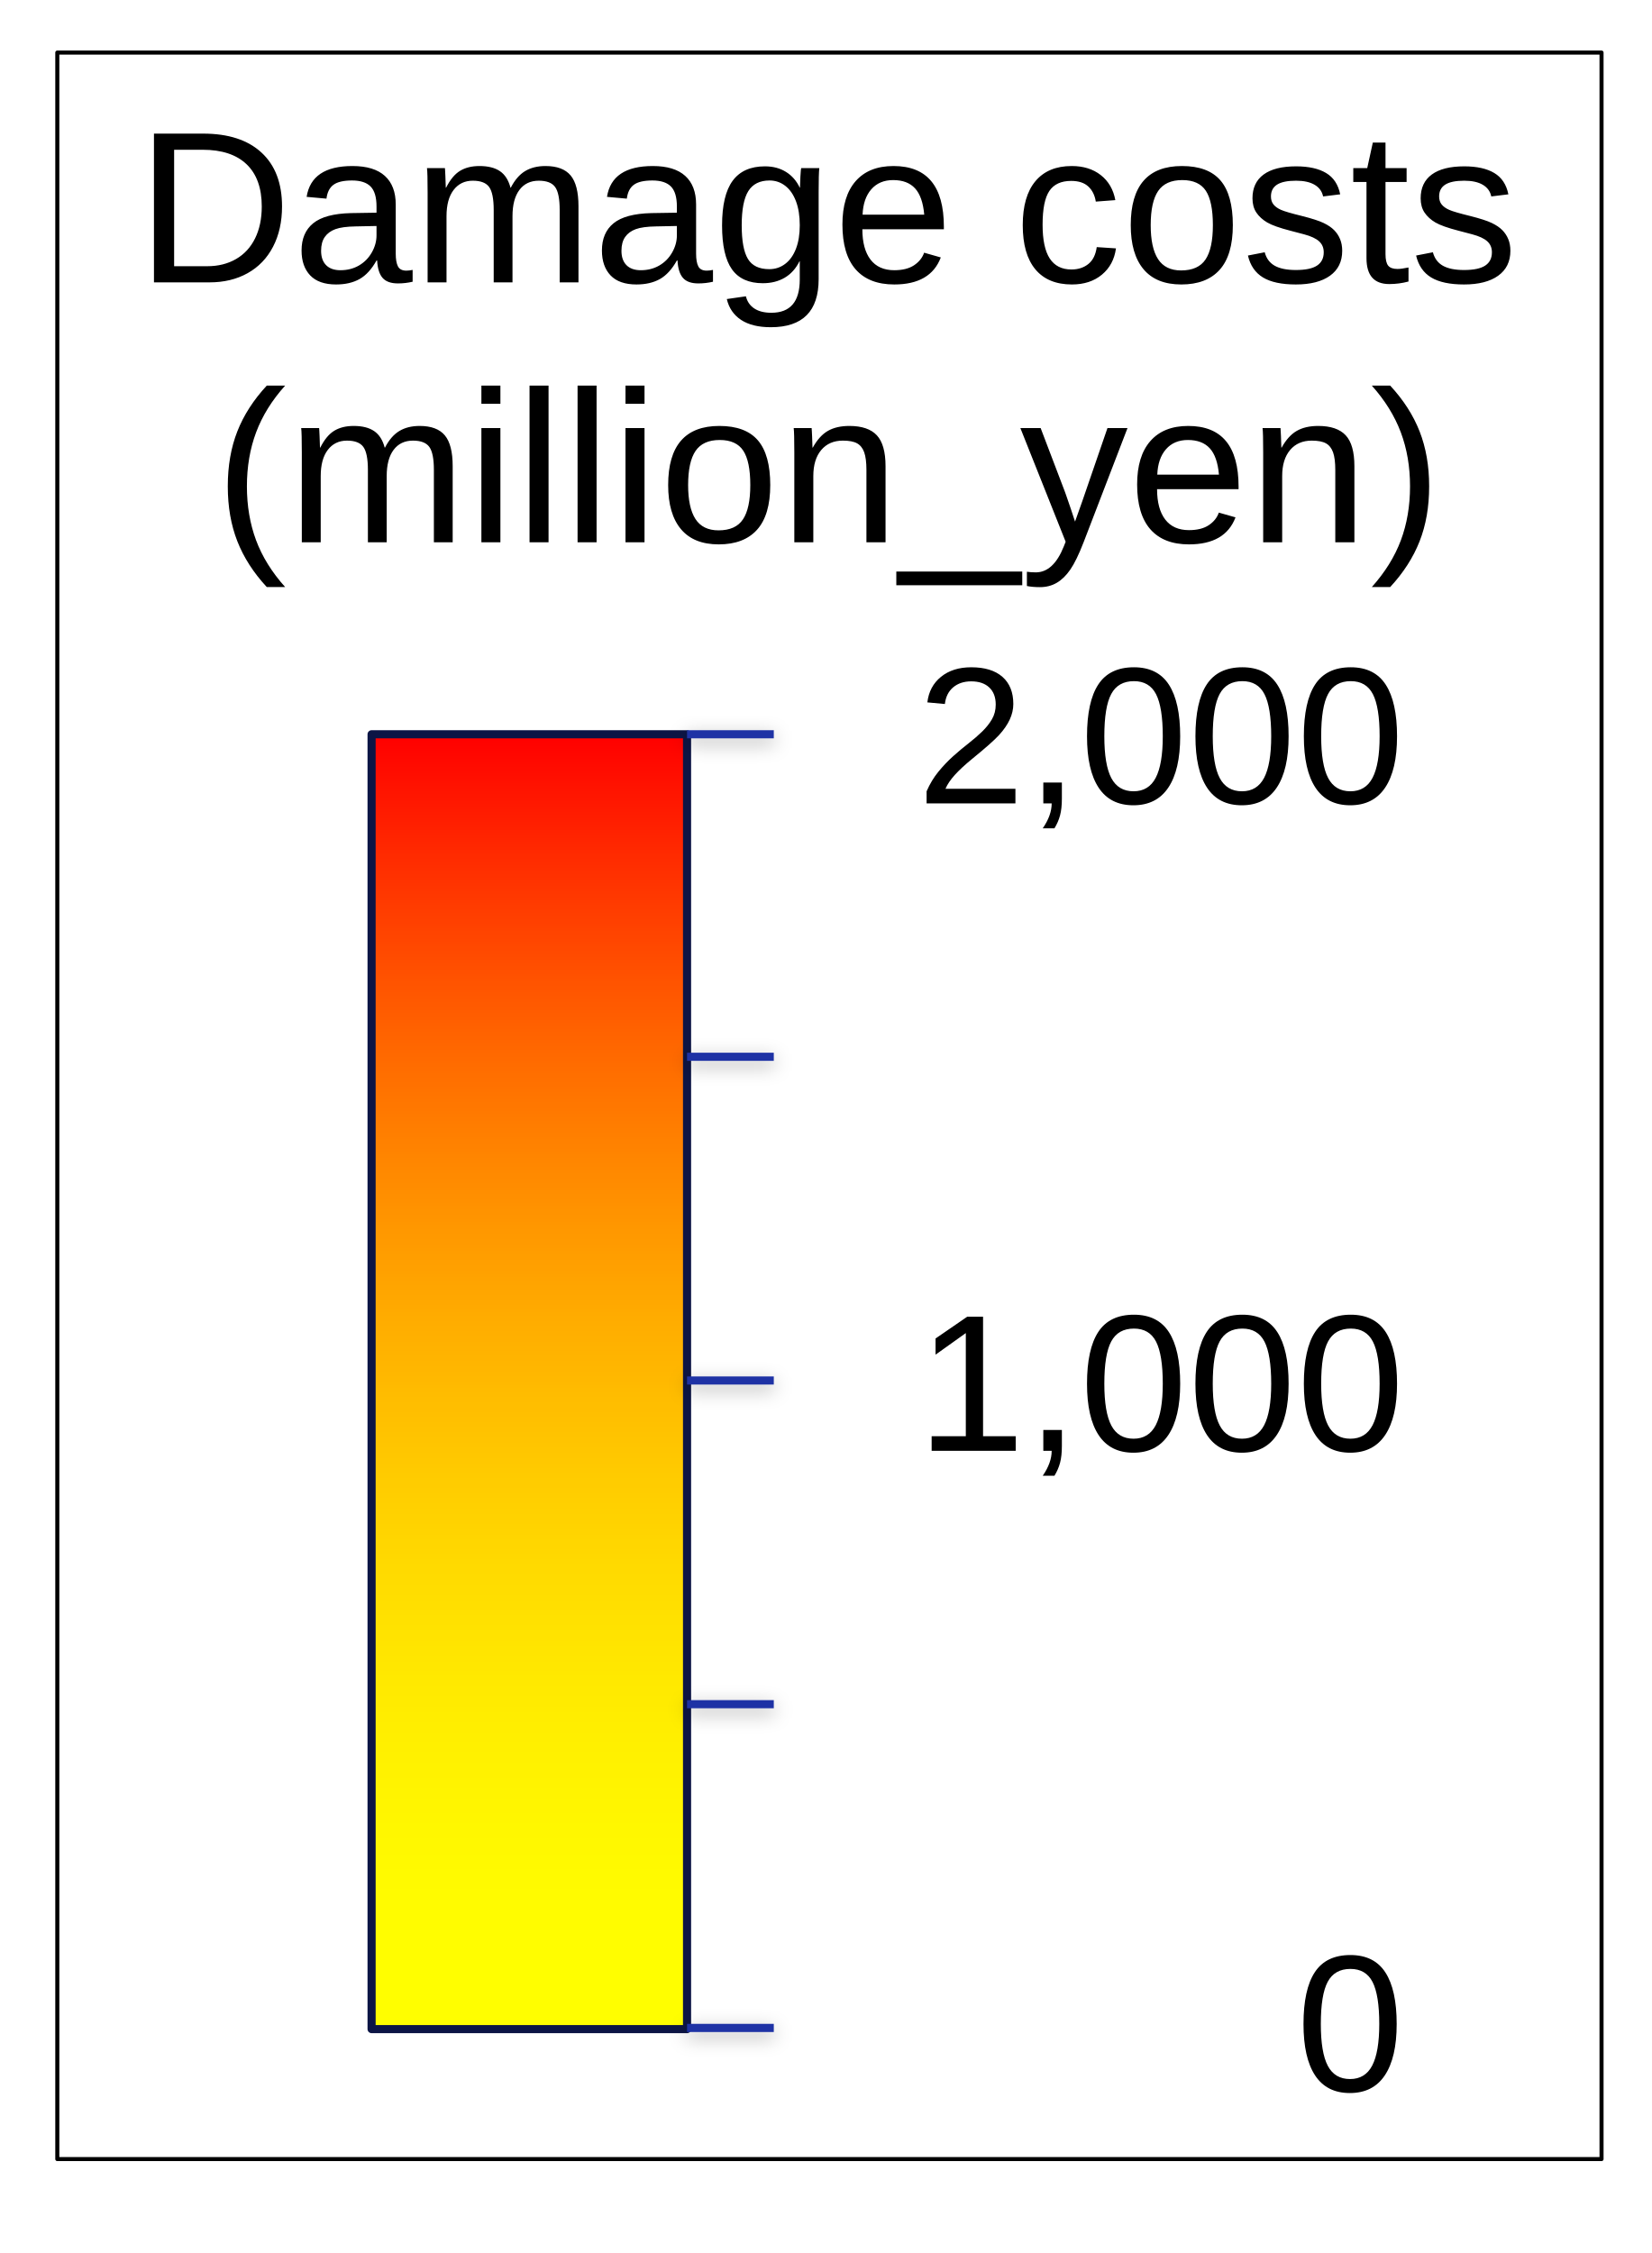
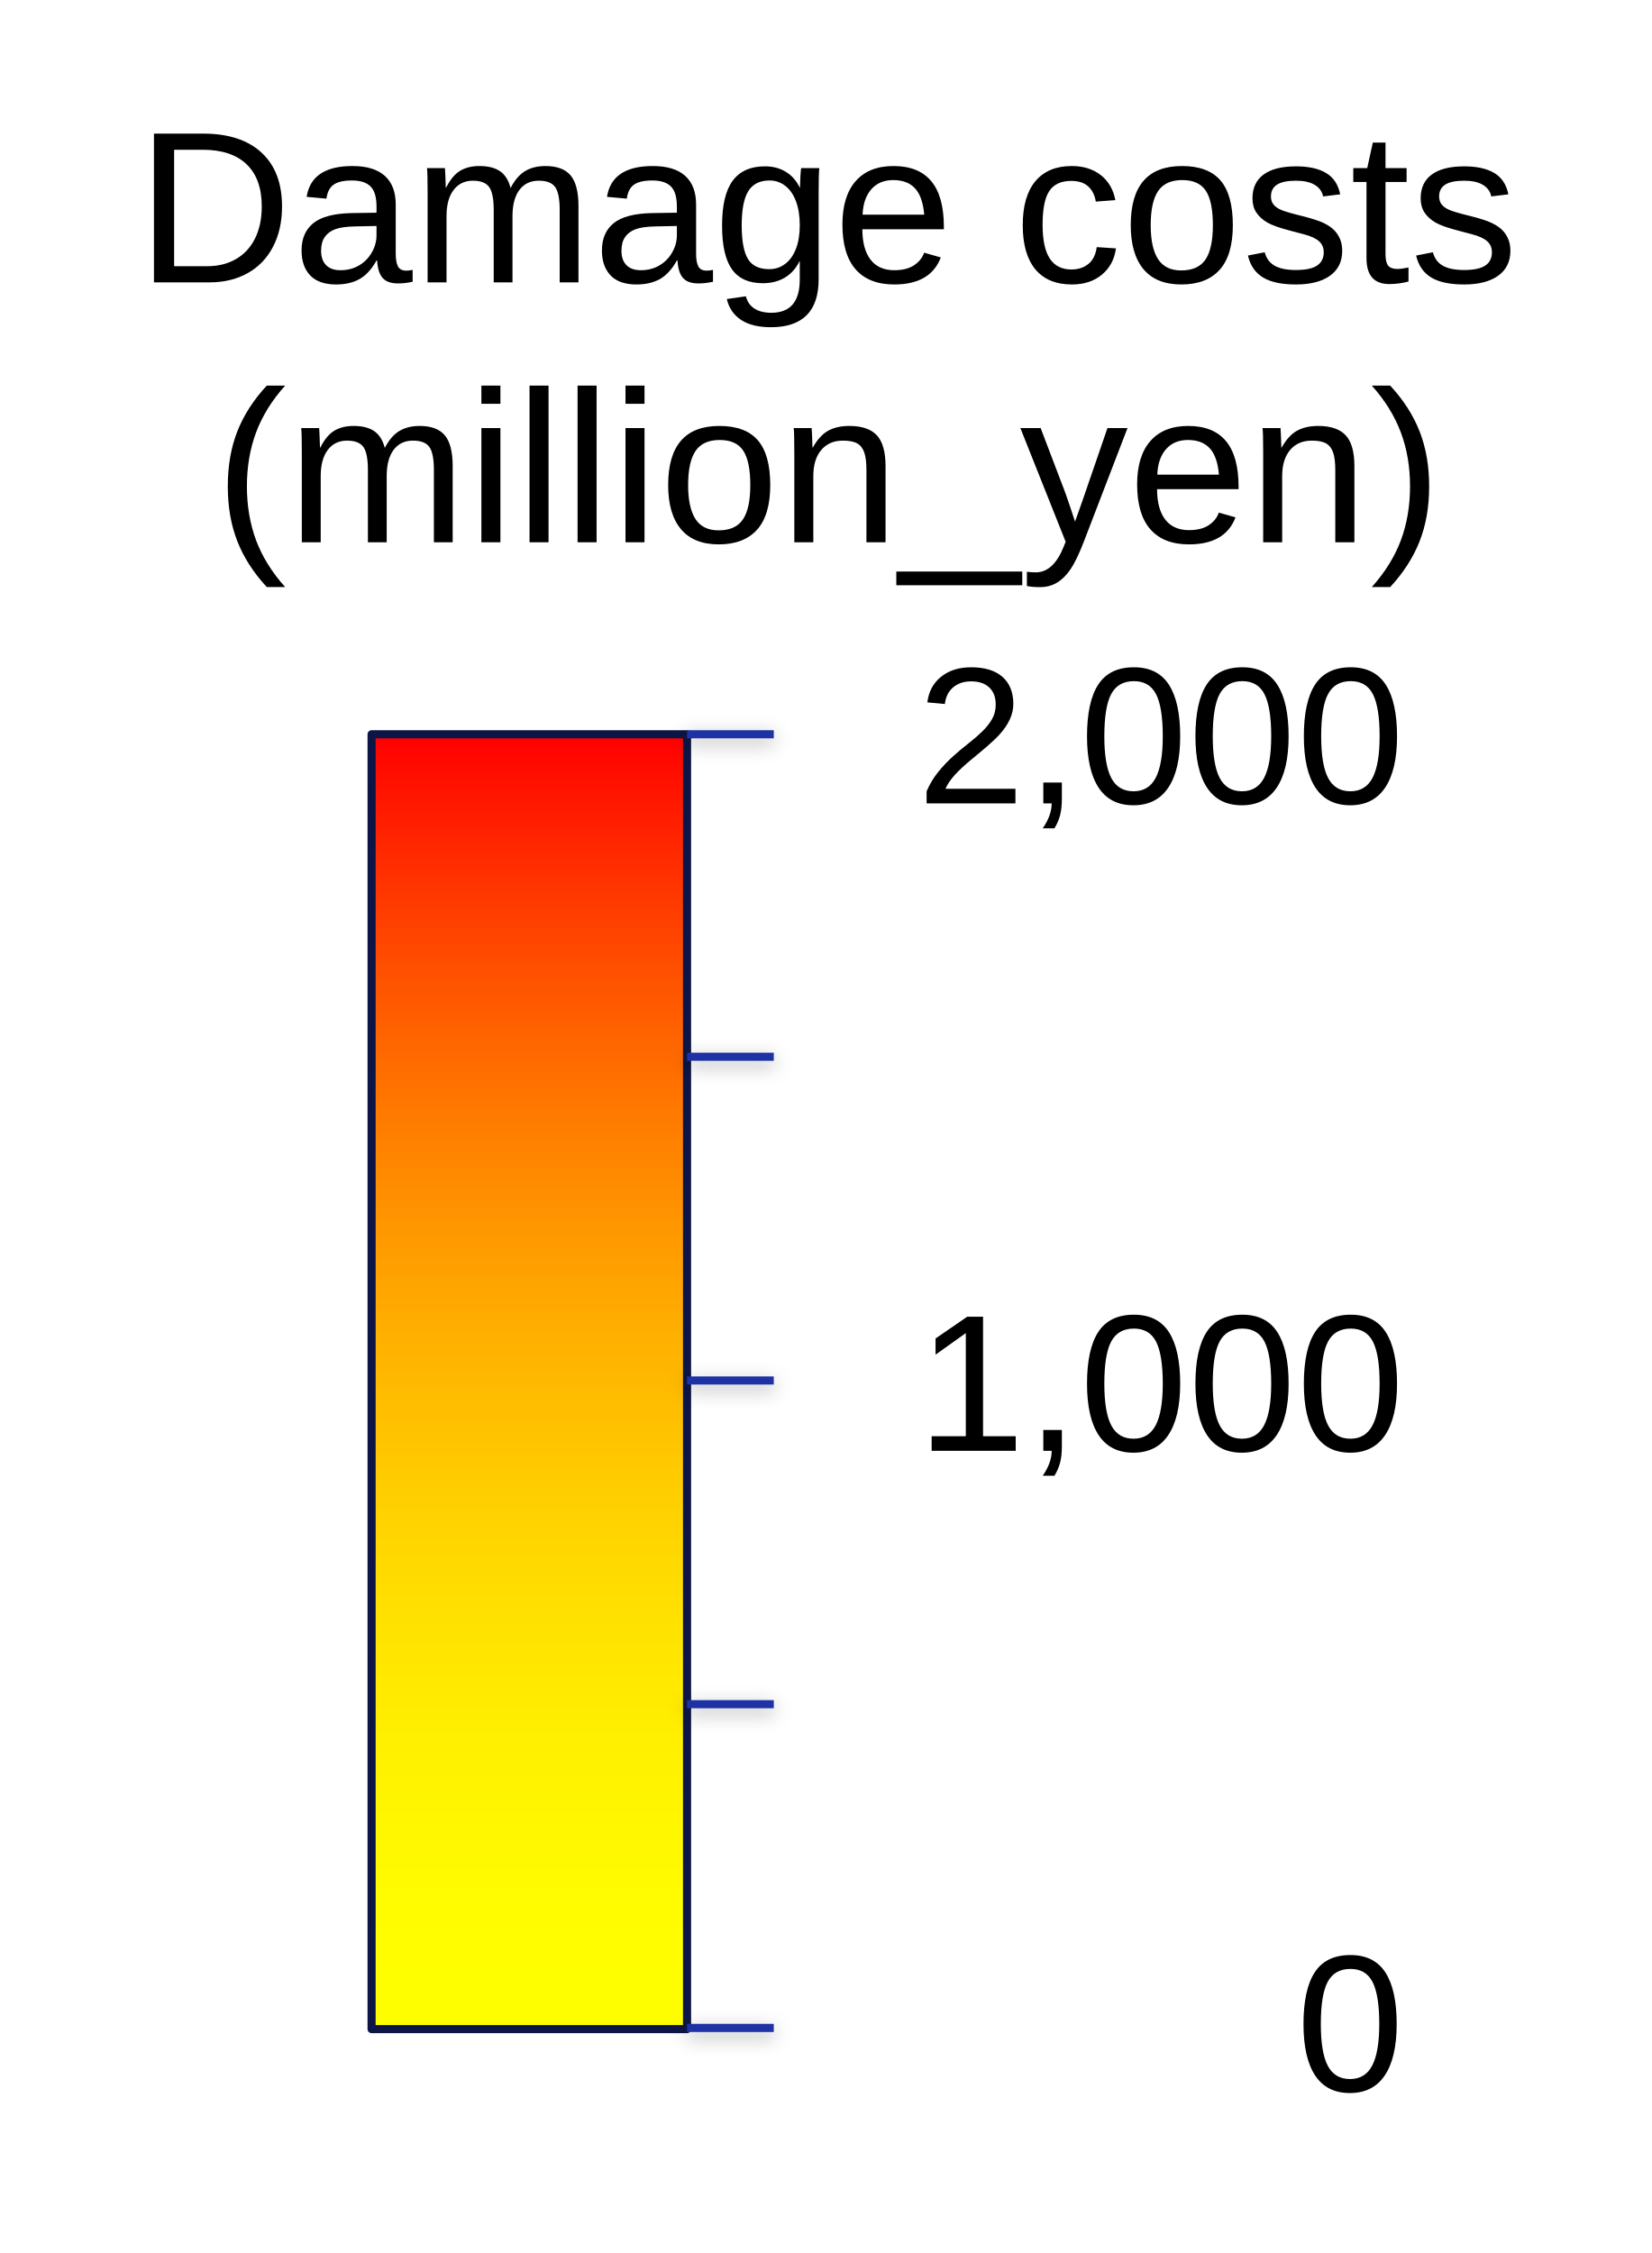
<svg xmlns="http://www.w3.org/2000/svg" width="1398" height="1907" xml:space="preserve" overflow="hidden">
  <defs>
    <filter id="fx0" x="-10%" y="-10%" width="120%" height="120%" filterUnits="userSpaceOnUse" primitiveUnits="userSpaceOnUse">
      <feComponentTransfer color-interpolation-filters="sRGB">
        <feFuncR type="discrete" tableValues="0 0" />
        <feFuncG type="discrete" tableValues="0 0" />
        <feFuncB type="discrete" tableValues="0 0" />
        <feFuncA type="linear" slope="0.318" intercept="0" />
      </feComponentTransfer>
      <feGaussianBlur stdDeviation="7.639 7.639" />
    </filter>
    <filter id="fx1" x="-10%" y="-10%" width="120%" height="120%" filterUnits="userSpaceOnUse" primitiveUnits="userSpaceOnUse">
      <feComponentTransfer color-interpolation-filters="sRGB">
        <feFuncR type="discrete" tableValues="0 0" />
        <feFuncG type="discrete" tableValues="0 0" />
        <feFuncB type="discrete" tableValues="0 0" />
        <feFuncA type="linear" slope="0.318" intercept="0" />
      </feComponentTransfer>
      <feGaussianBlur stdDeviation="7.639 7.639" />
    </filter>
    <filter id="fx2" x="-10%" y="-10%" width="120%" height="120%" filterUnits="userSpaceOnUse" primitiveUnits="userSpaceOnUse">
      <feComponentTransfer color-interpolation-filters="sRGB">
        <feFuncR type="discrete" tableValues="0 0" />
        <feFuncG type="discrete" tableValues="0 0" />
        <feFuncB type="discrete" tableValues="0 0" />
        <feFuncA type="linear" slope="0.318" intercept="0" />
      </feComponentTransfer>
      <feGaussianBlur stdDeviation="7.639 7.639" />
    </filter>
    <filter id="fx3" x="-10%" y="-10%" width="120%" height="120%" filterUnits="userSpaceOnUse" primitiveUnits="userSpaceOnUse">
      <feComponentTransfer color-interpolation-filters="sRGB">
        <feFuncR type="discrete" tableValues="0 0" />
        <feFuncG type="discrete" tableValues="0 0" />
        <feFuncB type="discrete" tableValues="0 0" />
        <feFuncA type="linear" slope="0.318" intercept="0" />
      </feComponentTransfer>
      <feGaussianBlur stdDeviation="7.639 7.639" />
    </filter>
    <filter id="fx4" x="-10%" y="-10%" width="120%" height="120%" filterUnits="userSpaceOnUse" primitiveUnits="userSpaceOnUse">
      <feComponentTransfer color-interpolation-filters="sRGB">
        <feFuncR type="discrete" tableValues="0 0" />
        <feFuncG type="discrete" tableValues="0 0" />
        <feFuncB type="discrete" tableValues="0 0" />
        <feFuncA type="linear" slope="0.318" intercept="0" />
      </feComponentTransfer>
      <feGaussianBlur stdDeviation="7.639 7.639" />
    </filter>
    <linearGradient x1="2560" y1="923.5" x2="2560" y2="2019.5" gradientUnits="userSpaceOnUse" spreadMethod="reflect" id="fill5">
      <stop offset="0" stop-color="#FF0000" stop-opacity="1" />
      <stop offset="0.004" stop-color="#FF0100" stop-opacity="1" />
      <stop offset="0.008" stop-color="#FF0300" stop-opacity="1" />
      <stop offset="0.012" stop-color="#FF0500" stop-opacity="1" />
      <stop offset="0.016" stop-color="#FF0700" stop-opacity="1" />
      <stop offset="0.02" stop-color="#FF0900" stop-opacity="1" />
      <stop offset="0.024" stop-color="#FF0B00" stop-opacity="1" />
      <stop offset="0.027" stop-color="#FF0C00" stop-opacity="1" />
      <stop offset="0.031" stop-color="#FF0E00" stop-opacity="1" />
      <stop offset="0.035" stop-color="#FF1000" stop-opacity="1" />
      <stop offset="0.039" stop-color="#FF1200" stop-opacity="1" />
      <stop offset="0.043" stop-color="#FF1400" stop-opacity="1" />
      <stop offset="0.047" stop-color="#FF1600" stop-opacity="1" />
      <stop offset="0.051" stop-color="#FF1700" stop-opacity="1" />
      <stop offset="0.055" stop-color="#FF1900" stop-opacity="1" />
      <stop offset="0.059" stop-color="#FF1B00" stop-opacity="1" />
      <stop offset="0.063" stop-color="#FF1D00" stop-opacity="1" />
      <stop offset="0.067" stop-color="#FF1E00" stop-opacity="1" />
      <stop offset="0.071" stop-color="#FF2000" stop-opacity="1" />
      <stop offset="0.075" stop-color="#FF2200" stop-opacity="1" />
      <stop offset="0.078" stop-color="#FF2400" stop-opacity="1" />
      <stop offset="0.082" stop-color="#FF2500" stop-opacity="1" />
      <stop offset="0.086" stop-color="#FF2700" stop-opacity="1" />
      <stop offset="0.09" stop-color="#FF2900" stop-opacity="1" />
      <stop offset="0.094" stop-color="#FF2B00" stop-opacity="1" />
      <stop offset="0.098" stop-color="#FF2C00" stop-opacity="1" />
      <stop offset="0.102" stop-color="#FF2E00" stop-opacity="1" />
      <stop offset="0.106" stop-color="#FF3000" stop-opacity="1" />
      <stop offset="0.11" stop-color="#FF3100" stop-opacity="1" />
      <stop offset="0.114" stop-color="#FF3300" stop-opacity="1" />
      <stop offset="0.118" stop-color="#FF3500" stop-opacity="1" />
      <stop offset="0.122" stop-color="#FF3700" stop-opacity="1" />
      <stop offset="0.125" stop-color="#FF3800" stop-opacity="1" />
      <stop offset="0.129" stop-color="#FF3A00" stop-opacity="1" />
      <stop offset="0.133" stop-color="#FF3C00" stop-opacity="1" />
      <stop offset="0.137" stop-color="#FF3D00" stop-opacity="1" />
      <stop offset="0.141" stop-color="#FF3F00" stop-opacity="1" />
      <stop offset="0.145" stop-color="#FF4000" stop-opacity="1" />
      <stop offset="0.149" stop-color="#FF4200" stop-opacity="1" />
      <stop offset="0.153" stop-color="#FF4400" stop-opacity="1" />
      <stop offset="0.157" stop-color="#FF4500" stop-opacity="1" />
      <stop offset="0.161" stop-color="#FF4700" stop-opacity="1" />
      <stop offset="0.165" stop-color="#FF4900" stop-opacity="1" />
      <stop offset="0.169" stop-color="#FF4A00" stop-opacity="1" />
      <stop offset="0.173" stop-color="#FF4C00" stop-opacity="1" />
      <stop offset="0.176" stop-color="#FF4D00" stop-opacity="1" />
      <stop offset="0.18" stop-color="#FF4F00" stop-opacity="1" />
      <stop offset="0.184" stop-color="#FF5000" stop-opacity="1" />
      <stop offset="0.188" stop-color="#FF5200" stop-opacity="1" />
      <stop offset="0.192" stop-color="#FF5400" stop-opacity="1" />
      <stop offset="0.196" stop-color="#FF5500" stop-opacity="1" />
      <stop offset="0.2" stop-color="#FF5700" stop-opacity="1" />
      <stop offset="0.204" stop-color="#FF5800" stop-opacity="1" />
      <stop offset="0.208" stop-color="#FF5A00" stop-opacity="1" />
      <stop offset="0.212" stop-color="#FF5B00" stop-opacity="1" />
      <stop offset="0.216" stop-color="#FF5D00" stop-opacity="1" />
      <stop offset="0.22" stop-color="#FF5E00" stop-opacity="1" />
      <stop offset="0.224" stop-color="#FF6000" stop-opacity="1" />
      <stop offset="0.227" stop-color="#FF6100" stop-opacity="1" />
      <stop offset="0.231" stop-color="#FF6300" stop-opacity="1" />
      <stop offset="0.235" stop-color="#FF6400" stop-opacity="1" />
      <stop offset="0.239" stop-color="#FF6600" stop-opacity="1" />
      <stop offset="0.243" stop-color="#FF6700" stop-opacity="1" />
      <stop offset="0.247" stop-color="#FF6900" stop-opacity="1" />
      <stop offset="0.251" stop-color="#FF6A00" stop-opacity="1" />
      <stop offset="0.255" stop-color="#FF6C00" stop-opacity="1" />
      <stop offset="0.259" stop-color="#FF6D00" stop-opacity="1" />
      <stop offset="0.263" stop-color="#FF6F00" stop-opacity="1" />
      <stop offset="0.267" stop-color="#FF7000" stop-opacity="1" />
      <stop offset="0.271" stop-color="#FF7100" stop-opacity="1" />
      <stop offset="0.275" stop-color="#FF7300" stop-opacity="1" />
      <stop offset="0.278" stop-color="#FF7400" stop-opacity="1" />
      <stop offset="0.282" stop-color="#FF7600" stop-opacity="1" />
      <stop offset="0.286" stop-color="#FF7700" stop-opacity="1" />
      <stop offset="0.29" stop-color="#FF7800" stop-opacity="1" />
      <stop offset="0.294" stop-color="#FF7A00" stop-opacity="1" />
      <stop offset="0.298" stop-color="#FF7B00" stop-opacity="1" />
      <stop offset="0.302" stop-color="#FF7D00" stop-opacity="1" />
      <stop offset="0.306" stop-color="#FF7E00" stop-opacity="1" />
      <stop offset="0.31" stop-color="#FF7F00" stop-opacity="1" />
      <stop offset="0.314" stop-color="#FF8100" stop-opacity="1" />
      <stop offset="0.318" stop-color="#FF8200" stop-opacity="1" />
      <stop offset="0.322" stop-color="#FF8300" stop-opacity="1" />
      <stop offset="0.325" stop-color="#FF8500" stop-opacity="1" />
      <stop offset="0.329" stop-color="#FF8600" stop-opacity="1" />
      <stop offset="0.333" stop-color="#FF8700" stop-opacity="1" />
      <stop offset="0.337" stop-color="#FF8900" stop-opacity="1" />
      <stop offset="0.341" stop-color="#FF8A00" stop-opacity="1" />
      <stop offset="0.345" stop-color="#FF8B00" stop-opacity="1" />
      <stop offset="0.349" stop-color="#FF8C00" stop-opacity="1" />
      <stop offset="0.353" stop-color="#FF8E00" stop-opacity="1" />
      <stop offset="0.357" stop-color="#FF8F00" stop-opacity="1" />
      <stop offset="0.361" stop-color="#FF9000" stop-opacity="1" />
      <stop offset="0.365" stop-color="#FF9200" stop-opacity="1" />
      <stop offset="0.369" stop-color="#FF9300" stop-opacity="1" />
      <stop offset="0.373" stop-color="#FF9400" stop-opacity="1" />
      <stop offset="0.376" stop-color="#FF9500" stop-opacity="1" />
      <stop offset="0.38" stop-color="#FF9700" stop-opacity="1" />
      <stop offset="0.384" stop-color="#FF9800" stop-opacity="1" />
      <stop offset="0.388" stop-color="#FF9900" stop-opacity="1" />
      <stop offset="0.392" stop-color="#FF9A00" stop-opacity="1" />
      <stop offset="0.396" stop-color="#FF9B00" stop-opacity="1" />
      <stop offset="0.4" stop-color="#FF9D00" stop-opacity="1" />
      <stop offset="0.404" stop-color="#FF9E00" stop-opacity="1" />
      <stop offset="0.408" stop-color="#FF9F00" stop-opacity="1" />
      <stop offset="0.412" stop-color="#FFA000" stop-opacity="1" />
      <stop offset="0.416" stop-color="#FFA100" stop-opacity="1" />
      <stop offset="0.42" stop-color="#FFA300" stop-opacity="1" />
      <stop offset="0.424" stop-color="#FFA400" stop-opacity="1" />
      <stop offset="0.427" stop-color="#FFA500" stop-opacity="1" />
      <stop offset="0.431" stop-color="#FFA600" stop-opacity="1" />
      <stop offset="0.435" stop-color="#FFA700" stop-opacity="1" />
      <stop offset="0.439" stop-color="#FFA800" stop-opacity="1" />
      <stop offset="0.443" stop-color="#FFA900" stop-opacity="1" />
      <stop offset="0.447" stop-color="#FFAB00" stop-opacity="1" />
      <stop offset="0.451" stop-color="#FFAC00" stop-opacity="1" />
      <stop offset="0.455" stop-color="#FFAD00" stop-opacity="1" />
      <stop offset="0.459" stop-color="#FFAE00" stop-opacity="1" />
      <stop offset="0.463" stop-color="#FFAF00" stop-opacity="1" />
      <stop offset="0.467" stop-color="#FFB000" stop-opacity="1" />
      <stop offset="0.471" stop-color="#FFB100" stop-opacity="1" />
      <stop offset="0.475" stop-color="#FFB200" stop-opacity="1" />
      <stop offset="0.478" stop-color="#FFB300" stop-opacity="1" />
      <stop offset="0.482" stop-color="#FFB400" stop-opacity="1" />
      <stop offset="0.486" stop-color="#FFB500" stop-opacity="1" />
      <stop offset="0.49" stop-color="#FFB600" stop-opacity="1" />
      <stop offset="0.494" stop-color="#FFB700" stop-opacity="1" />
      <stop offset="0.498" stop-color="#FFB800" stop-opacity="1" />
      <stop offset="0.502" stop-color="#FFB900" stop-opacity="1" />
      <stop offset="0.506" stop-color="#FFBB00" stop-opacity="1" />
      <stop offset="0.51" stop-color="#FFBC00" stop-opacity="1" />
      <stop offset="0.514" stop-color="#FFBD00" stop-opacity="1" />
      <stop offset="0.518" stop-color="#FFBE00" stop-opacity="1" />
      <stop offset="0.522" stop-color="#FFBE00" stop-opacity="1" />
      <stop offset="0.525" stop-color="#FFBF00" stop-opacity="1" />
      <stop offset="0.529" stop-color="#FFC000" stop-opacity="1" />
      <stop offset="0.533" stop-color="#FFC100" stop-opacity="1" />
      <stop offset="0.537" stop-color="#FFC200" stop-opacity="1" />
      <stop offset="0.541" stop-color="#FFC300" stop-opacity="1" />
      <stop offset="0.545" stop-color="#FFC400" stop-opacity="1" />
      <stop offset="0.549" stop-color="#FFC500" stop-opacity="1" />
      <stop offset="0.553" stop-color="#FFC600" stop-opacity="1" />
      <stop offset="0.557" stop-color="#FFC700" stop-opacity="1" />
      <stop offset="0.561" stop-color="#FFC800" stop-opacity="1" />
      <stop offset="0.565" stop-color="#FFC900" stop-opacity="1" />
      <stop offset="0.569" stop-color="#FFCA00" stop-opacity="1" />
      <stop offset="0.573" stop-color="#FFCB00" stop-opacity="1" />
      <stop offset="0.576" stop-color="#FFCC00" stop-opacity="1" />
      <stop offset="0.58" stop-color="#FFCC00" stop-opacity="1" />
      <stop offset="0.584" stop-color="#FFCD00" stop-opacity="1" />
      <stop offset="0.588" stop-color="#FFCE00" stop-opacity="1" />
      <stop offset="0.592" stop-color="#FFCF00" stop-opacity="1" />
      <stop offset="0.596" stop-color="#FFD000" stop-opacity="1" />
      <stop offset="0.6" stop-color="#FFD100" stop-opacity="1" />
      <stop offset="0.604" stop-color="#FFD200" stop-opacity="1" />
      <stop offset="0.608" stop-color="#FFD200" stop-opacity="1" />
      <stop offset="0.612" stop-color="#FFD300" stop-opacity="1" />
      <stop offset="0.616" stop-color="#FFD400" stop-opacity="1" />
      <stop offset="0.62" stop-color="#FFD500" stop-opacity="1" />
      <stop offset="0.624" stop-color="#FFD600" stop-opacity="1" />
      <stop offset="0.627" stop-color="#FFD600" stop-opacity="1" />
      <stop offset="0.631" stop-color="#FFD700" stop-opacity="1" />
      <stop offset="0.635" stop-color="#FFD800" stop-opacity="1" />
      <stop offset="0.639" stop-color="#FFD900" stop-opacity="1" />
      <stop offset="0.643" stop-color="#FFDA00" stop-opacity="1" />
      <stop offset="0.647" stop-color="#FFDA00" stop-opacity="1" />
      <stop offset="0.651" stop-color="#FFDB00" stop-opacity="1" />
      <stop offset="0.655" stop-color="#FFDC00" stop-opacity="1" />
      <stop offset="0.659" stop-color="#FFDD00" stop-opacity="1" />
      <stop offset="0.663" stop-color="#FFDD00" stop-opacity="1" />
      <stop offset="0.667" stop-color="#FFDE00" stop-opacity="1" />
      <stop offset="0.671" stop-color="#FFDF00" stop-opacity="1" />
      <stop offset="0.675" stop-color="#FFDF00" stop-opacity="1" />
      <stop offset="0.678" stop-color="#FFE000" stop-opacity="1" />
      <stop offset="0.682" stop-color="#FFE100" stop-opacity="1" />
      <stop offset="0.686" stop-color="#FFE100" stop-opacity="1" />
      <stop offset="0.69" stop-color="#FFE200" stop-opacity="1" />
      <stop offset="0.694" stop-color="#FFE300" stop-opacity="1" />
      <stop offset="0.698" stop-color="#FFE300" stop-opacity="1" />
      <stop offset="0.702" stop-color="#FFE400" stop-opacity="1" />
      <stop offset="0.706" stop-color="#FFE500" stop-opacity="1" />
      <stop offset="0.71" stop-color="#FFE500" stop-opacity="1" />
      <stop offset="0.714" stop-color="#FFE600" stop-opacity="1" />
      <stop offset="0.718" stop-color="#FFE700" stop-opacity="1" />
      <stop offset="0.722" stop-color="#FFE700" stop-opacity="1" />
      <stop offset="0.725" stop-color="#FFE800" stop-opacity="1" />
      <stop offset="0.729" stop-color="#FFE900" stop-opacity="1" />
      <stop offset="0.733" stop-color="#FFE900" stop-opacity="1" />
      <stop offset="0.737" stop-color="#FFEA00" stop-opacity="1" />
      <stop offset="0.741" stop-color="#FFEA00" stop-opacity="1" />
      <stop offset="0.745" stop-color="#FFEB00" stop-opacity="1" />
      <stop offset="0.749" stop-color="#FFEB00" stop-opacity="1" />
      <stop offset="0.753" stop-color="#FFEC00" stop-opacity="1" />
      <stop offset="0.757" stop-color="#FFED00" stop-opacity="1" />
      <stop offset="0.761" stop-color="#FFED00" stop-opacity="1" />
      <stop offset="0.765" stop-color="#FFEE00" stop-opacity="1" />
      <stop offset="0.769" stop-color="#FFEE00" stop-opacity="1" />
      <stop offset="0.773" stop-color="#FFEF00" stop-opacity="1" />
      <stop offset="0.776" stop-color="#FFEF00" stop-opacity="1" />
      <stop offset="0.78" stop-color="#FFF000" stop-opacity="1" />
      <stop offset="0.784" stop-color="#FFF000" stop-opacity="1" />
      <stop offset="0.788" stop-color="#FFF100" stop-opacity="1" />
      <stop offset="0.792" stop-color="#FFF100" stop-opacity="1" />
      <stop offset="0.796" stop-color="#FFF200" stop-opacity="1" />
      <stop offset="0.8" stop-color="#FFF200" stop-opacity="1" />
      <stop offset="0.804" stop-color="#FFF200" stop-opacity="1" />
      <stop offset="0.808" stop-color="#FFF300" stop-opacity="1" />
      <stop offset="0.812" stop-color="#FFF300" stop-opacity="1" />
      <stop offset="0.816" stop-color="#FFF400" stop-opacity="1" />
      <stop offset="0.82" stop-color="#FFF400" stop-opacity="1" />
      <stop offset="0.824" stop-color="#FFF500" stop-opacity="1" />
      <stop offset="0.827" stop-color="#FFF500" stop-opacity="1" />
      <stop offset="0.831" stop-color="#FFF500" stop-opacity="1" />
      <stop offset="0.835" stop-color="#FFF600" stop-opacity="1" />
      <stop offset="0.839" stop-color="#FFF600" stop-opacity="1" />
      <stop offset="0.843" stop-color="#FFF700" stop-opacity="1" />
      <stop offset="0.847" stop-color="#FFF700" stop-opacity="1" />
      <stop offset="0.851" stop-color="#FFF700" stop-opacity="1" />
      <stop offset="0.855" stop-color="#FFF800" stop-opacity="1" />
      <stop offset="0.859" stop-color="#FFF800" stop-opacity="1" />
      <stop offset="0.863" stop-color="#FFF800" stop-opacity="1" />
      <stop offset="0.867" stop-color="#FFF900" stop-opacity="1" />
      <stop offset="0.871" stop-color="#FFF900" stop-opacity="1" />
      <stop offset="0.875" stop-color="#FFF900" stop-opacity="1" />
      <stop offset="0.878" stop-color="#FFFA00" stop-opacity="1" />
      <stop offset="0.882" stop-color="#FFFA00" stop-opacity="1" />
      <stop offset="0.886" stop-color="#FFFA00" stop-opacity="1" />
      <stop offset="0.89" stop-color="#FFFA00" stop-opacity="1" />
      <stop offset="0.894" stop-color="#FFFB00" stop-opacity="1" />
      <stop offset="0.898" stop-color="#FFFB00" stop-opacity="1" />
      <stop offset="0.902" stop-color="#FFFB00" stop-opacity="1" />
      <stop offset="0.906" stop-color="#FFFB00" stop-opacity="1" />
      <stop offset="0.91" stop-color="#FFFC00" stop-opacity="1" />
      <stop offset="0.914" stop-color="#FFFC00" stop-opacity="1" />
      <stop offset="0.918" stop-color="#FFFC00" stop-opacity="1" />
      <stop offset="0.922" stop-color="#FFFC00" stop-opacity="1" />
      <stop offset="0.925" stop-color="#FFFD00" stop-opacity="1" />
      <stop offset="0.929" stop-color="#FFFD00" stop-opacity="1" />
      <stop offset="0.933" stop-color="#FFFD00" stop-opacity="1" />
      <stop offset="0.937" stop-color="#FFFD00" stop-opacity="1" />
      <stop offset="0.941" stop-color="#FFFD00" stop-opacity="1" />
      <stop offset="0.945" stop-color="#FFFD00" stop-opacity="1" />
      <stop offset="0.949" stop-color="#FFFE00" stop-opacity="1" />
      <stop offset="0.953" stop-color="#FFFE00" stop-opacity="1" />
      <stop offset="0.957" stop-color="#FFFE00" stop-opacity="1" />
      <stop offset="0.961" stop-color="#FFFE00" stop-opacity="1" />
      <stop offset="0.965" stop-color="#FFFE00" stop-opacity="1" />
      <stop offset="0.969" stop-color="#FFFE00" stop-opacity="1" />
      <stop offset="0.973" stop-color="#FFFE00" stop-opacity="1" />
      <stop offset="0.976" stop-color="#FFFE00" stop-opacity="1" />
      <stop offset="0.98" stop-color="#FFFE00" stop-opacity="1" />
      <stop offset="0.984" stop-color="#FFFE00" stop-opacity="1" />
      <stop offset="0.988" stop-color="#FFFE00" stop-opacity="1" />
      <stop offset="0.992" stop-color="#FFFE00" stop-opacity="1" />
      <stop offset="0.996" stop-color="#FFFE00" stop-opacity="1" />
      <stop offset="1" stop-color="#FFFF00" stop-opacity="1" />
    </linearGradient>
    <clipPath id="clip6">
      <rect x="0.815" y="0.598" width="120.72" height="52.834" />
    </clipPath>
    <clipPath id="clip7">
      <rect x="0.815" y="0.598" width="120.72" height="52.834" />
    </clipPath>
    <clipPath id="clip8">
      <rect x="0.815" y="0.598" width="120.72" height="52.834" />
    </clipPath>
    <clipPath id="clip9">
      <rect x="0.815" y="0.598" width="120.72" height="52.834" />
    </clipPath>
    <clipPath id="clip10">
      <rect x="0.815" y="0.598" width="120.72" height="52.834" />
    </clipPath>
  </defs>
  <g transform="translate(-2112 -302)">
    <g>
      <rect x="2426.5" y="923.5" width="267" height="1096" stroke="#0C1545" stroke-width="6.875" stroke-linecap="butt" stroke-linejoin="round" stroke-miterlimit="10" stroke-opacity="1" fill="url(#fill5)" />
      <text fill="#000000" fill-opacity="1" font-family="Arial,Arial_MSFontService,sans-serif" font-style="normal" font-variant="normal" font-weight="400" font-stretch="normal" font-size="183" text-anchor="start" direction="ltr" writing-mode="lr-tb" unicode-bidi="normal" text-decoration="none" transform="matrix(1 0 0 1 2227.3 541)">Damage costs</text>
      <text fill="#000000" fill-opacity="1" font-family="Arial,Arial_MSFontService,sans-serif" font-style="normal" font-variant="normal" font-weight="400" font-stretch="normal" font-size="183" text-anchor="start" direction="ltr" writing-mode="lr-tb" unicode-bidi="normal" text-decoration="none" transform="matrix(1 0 0 1 2293.46 761)">(</text>
      <text fill="#000000" fill-opacity="1" font-family="Arial,Arial_MSFontService,sans-serif" font-style="normal" font-variant="normal" font-weight="400" font-stretch="normal" font-size="183" text-anchor="start" direction="ltr" writing-mode="lr-tb" unicode-bidi="normal" text-decoration="none" transform="matrix(1 0 0 1 2354.76 761)">million_yen</text>
      <text fill="#000000" fill-opacity="1" font-family="Arial,Arial_MSFontService,sans-serif" font-style="normal" font-variant="normal" font-weight="400" font-stretch="normal" font-size="183" text-anchor="start" direction="ltr" writing-mode="lr-tb" unicode-bidi="normal" text-decoration="none" transform="matrix(1 0 0 1 3272 761)">)</text>
      <text fill="#000000" fill-opacity="1" font-family="Arial,Arial_MSFontService,sans-serif" font-style="normal" font-variant="normal" font-weight="400" font-stretch="normal" font-size="165" text-anchor="start" direction="ltr" writing-mode="lr-tb" unicode-bidi="normal" text-decoration="none" transform="matrix(1 0 0 1 2887.96 982)">2,000</text>
      <g clip-path="url(#clip6)" filter="url(#fx0)" transform="translate(2669 901)">
        <g>
          <g>
            <path d="M23.732 27.015 98.619 27.015" stroke="#1E32A5" stroke-width="7" stroke-linecap="butt" stroke-linejoin="round" stroke-miterlimit="10" stroke-opacity="1" fill="none" fill-rule="evenodd" />
          </g>
        </g>
      </g>
      <path d="M2693.5 923.5 2766.92 923.501" stroke="#1E32A5" stroke-width="6.875" stroke-linecap="butt" stroke-linejoin="round" stroke-miterlimit="10" stroke-opacity="1" fill="none" fill-rule="evenodd" />
      <g clip-path="url(#clip7)" filter="url(#fx1)" transform="translate(2669 1996)">
        <g>
          <g>
            <path d="M23.732 27.015 98.619 27.015" stroke="#1E32A5" stroke-width="7" stroke-linecap="butt" stroke-linejoin="round" stroke-miterlimit="10" stroke-opacity="1" fill="none" fill-rule="evenodd" />
          </g>
        </g>
      </g>
      <path d="M2693.5 2018.5 2766.92 2018.5" stroke="#1E32A5" stroke-width="6.875" stroke-linecap="butt" stroke-linejoin="round" stroke-miterlimit="10" stroke-opacity="1" fill="none" fill-rule="evenodd" />
      <g clip-path="url(#clip8)" filter="url(#fx2)" transform="translate(2669 1448)">
        <g>
          <g>
            <path d="M23.732 27.015 98.619 27.015" stroke="#1E32A5" stroke-width="7" stroke-linecap="butt" stroke-linejoin="round" stroke-miterlimit="10" stroke-opacity="1" fill="none" fill-rule="evenodd" />
          </g>
        </g>
      </g>
      <path d="M2693.5 1470.5 2766.92 1470.5" stroke="#1E32A5" stroke-width="6.875" stroke-linecap="butt" stroke-linejoin="round" stroke-miterlimit="10" stroke-opacity="1" fill="none" fill-rule="evenodd" />
      <g clip-path="url(#clip9)" filter="url(#fx3)" transform="translate(2669 1174)">
        <g>
          <g>
            <path d="M23.732 27.015 98.619 27.015" stroke="#1E32A5" stroke-width="7" stroke-linecap="butt" stroke-linejoin="round" stroke-miterlimit="10" stroke-opacity="1" fill="none" fill-rule="evenodd" />
          </g>
        </g>
      </g>
      <path d="M2693.5 1196.5 2766.92 1196.5" stroke="#1E32A5" stroke-width="6.875" stroke-linecap="butt" stroke-linejoin="round" stroke-miterlimit="10" stroke-opacity="1" fill="none" fill-rule="evenodd" />
      <g clip-path="url(#clip10)" filter="url(#fx4)" transform="translate(2669 1722)">
        <g>
          <g>
            <path d="M23.732 27.015 98.619 27.015" stroke="#1E32A5" stroke-width="7" stroke-linecap="butt" stroke-linejoin="round" stroke-miterlimit="10" stroke-opacity="1" fill="none" fill-rule="evenodd" />
          </g>
        </g>
      </g>
      <path d="M2693.5 1744.5 2766.92 1744.5" stroke="#1E32A5" stroke-width="6.875" stroke-linecap="butt" stroke-linejoin="round" stroke-miterlimit="10" stroke-opacity="1" fill="none" fill-rule="evenodd" />
      <text fill="#000000" fill-opacity="1" font-family="Arial,Arial_MSFontService,sans-serif" font-style="normal" font-variant="normal" font-weight="400" font-stretch="normal" font-size="165" text-anchor="start" direction="ltr" writing-mode="lr-tb" unicode-bidi="normal" text-decoration="none" transform="matrix(1 0 0 1 2887.96 1530)">1,000</text>
      <text fill="#000000" fill-opacity="1" font-family="Arial,Arial_MSFontService,sans-serif" font-style="normal" font-variant="normal" font-weight="400" font-stretch="normal" font-size="165" text-anchor="start" direction="ltr" writing-mode="lr-tb" unicode-bidi="normal" text-decoration="none" transform="matrix(1 0 0 1 3208.8 2072)">0</text>
-       <rect x="2160.5" y="346.5" width="1307" height="1783" stroke="#000000" stroke-width="3.438" stroke-linecap="butt" stroke-linejoin="round" stroke-miterlimit="10" stroke-opacity="1" fill="none" />
+       <rect x="2160.5" y="346.5" width="1307" height="1783" stroke-width="3.438" stroke-linecap="butt" stroke-linejoin="round" stroke-miterlimit="10" stroke-opacity="1" fill="none" />
    </g>
  </g>
</svg>
